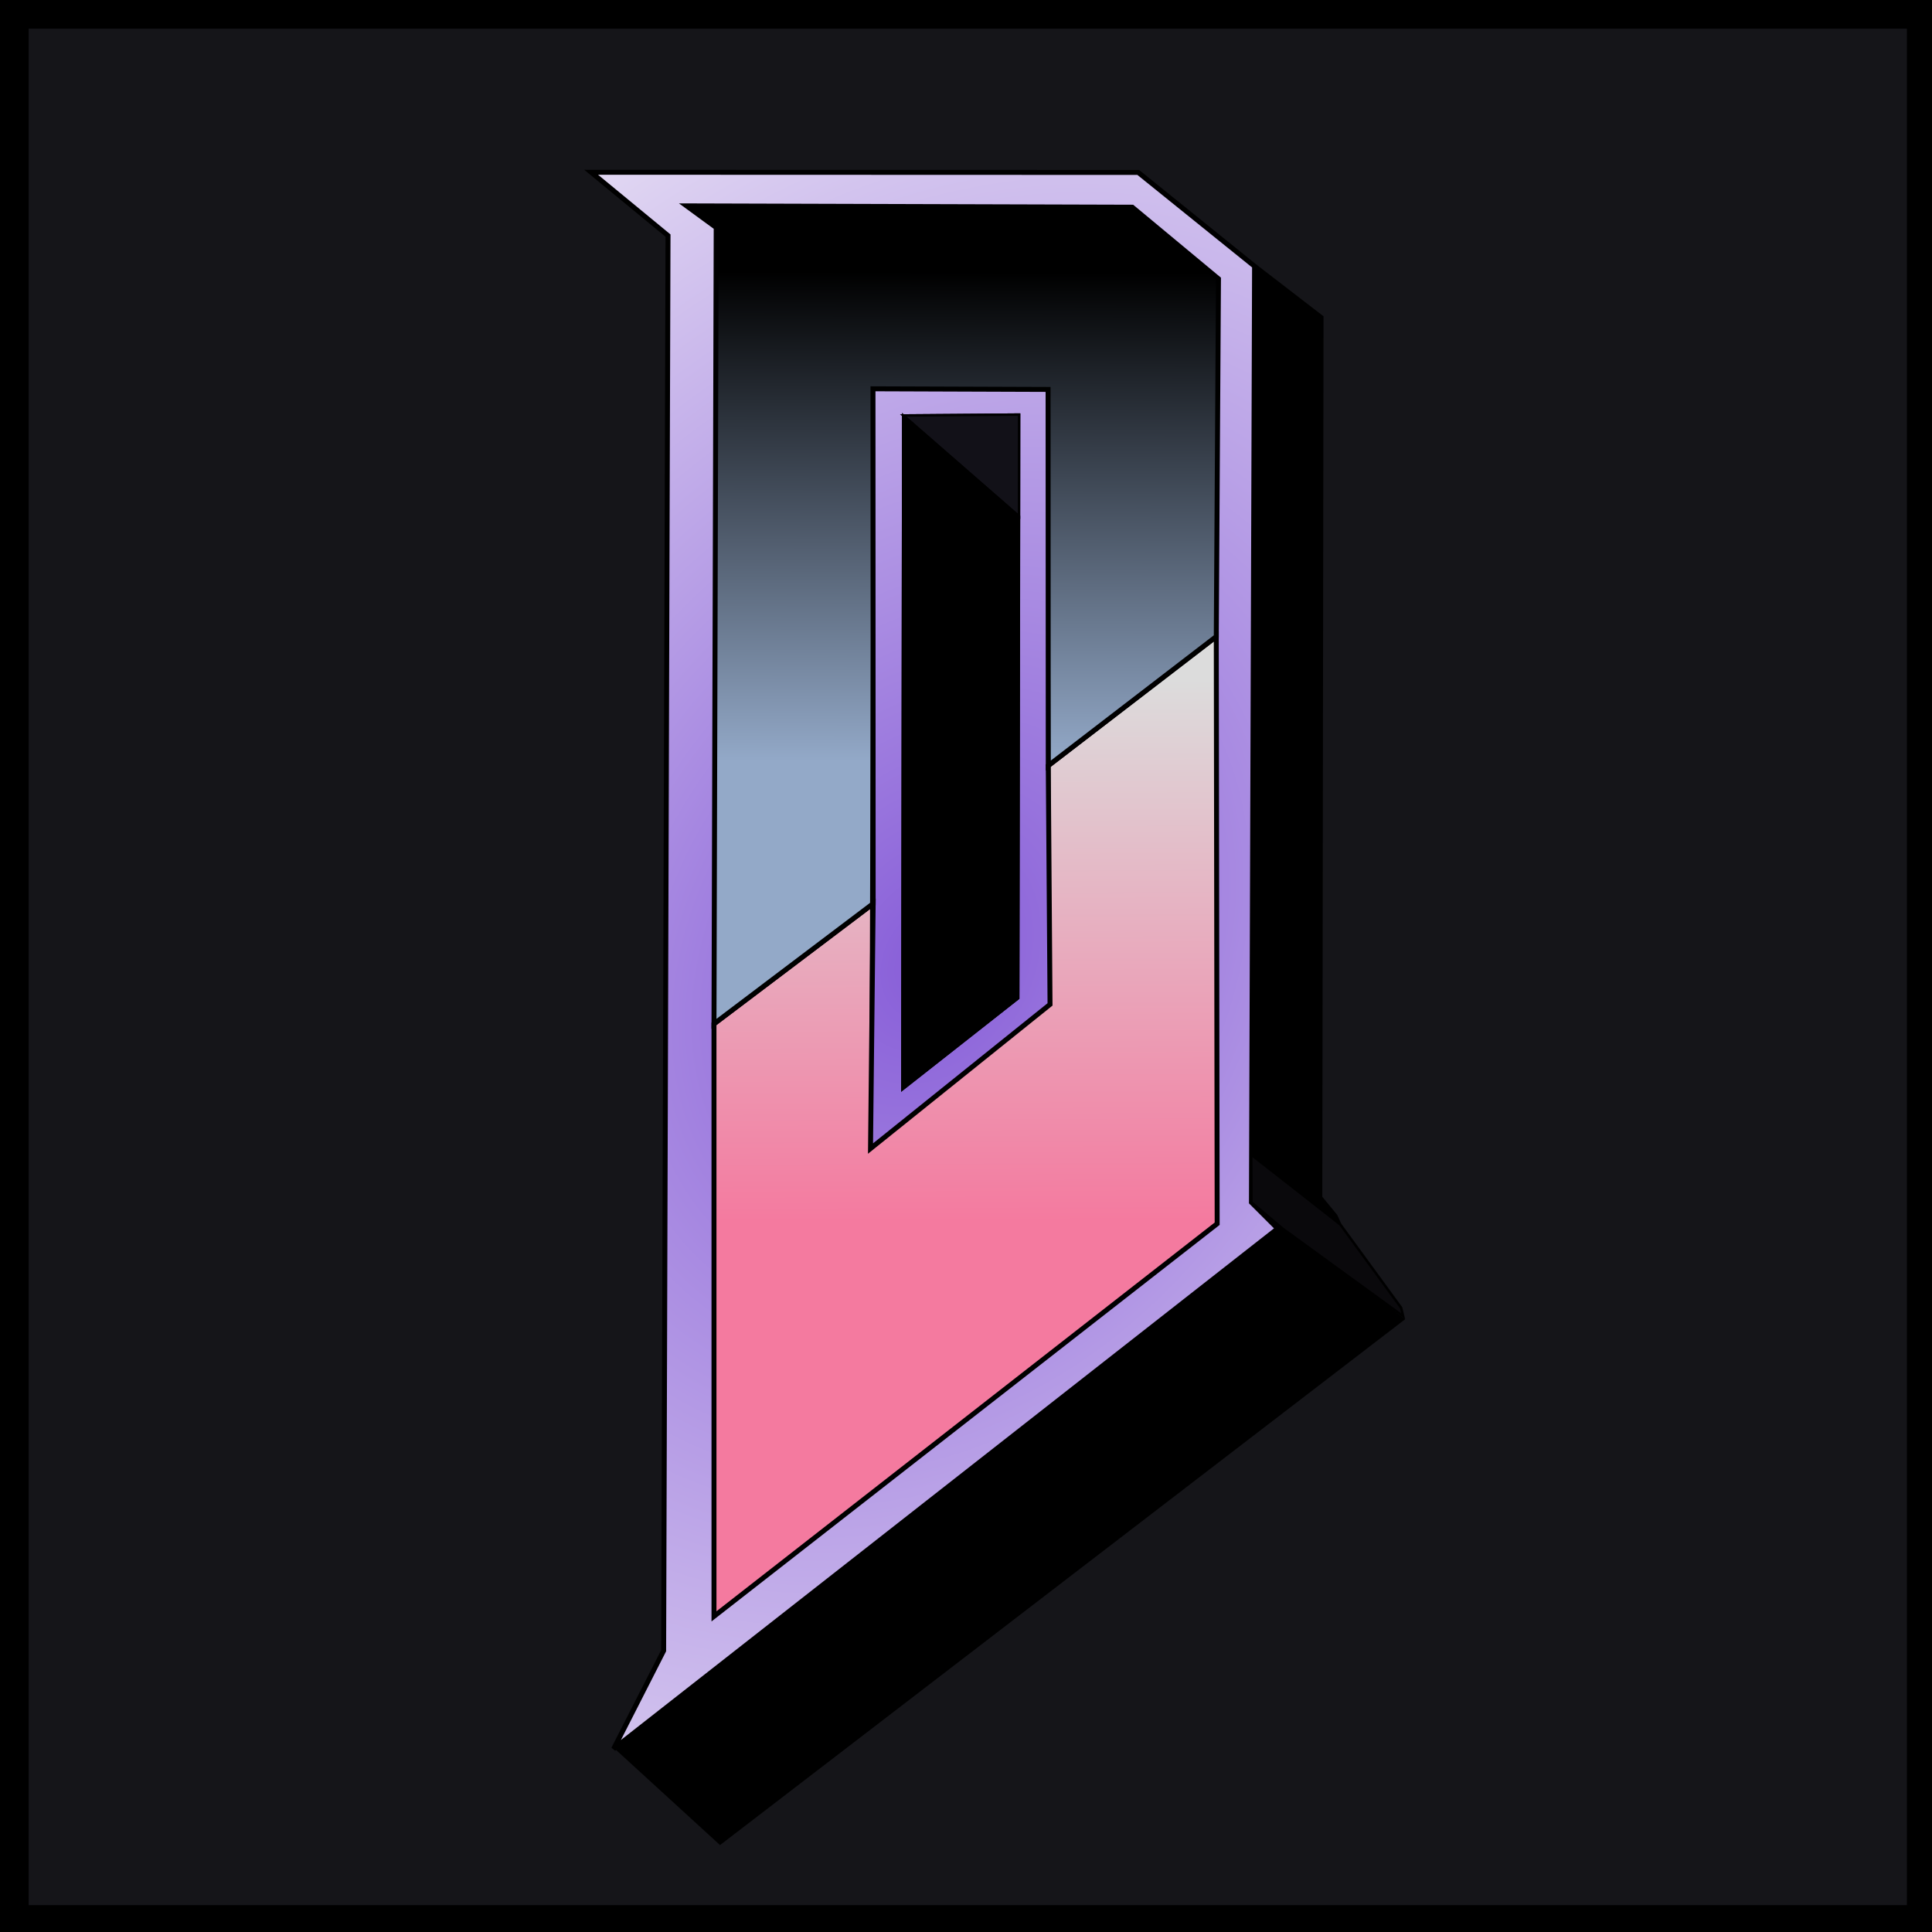
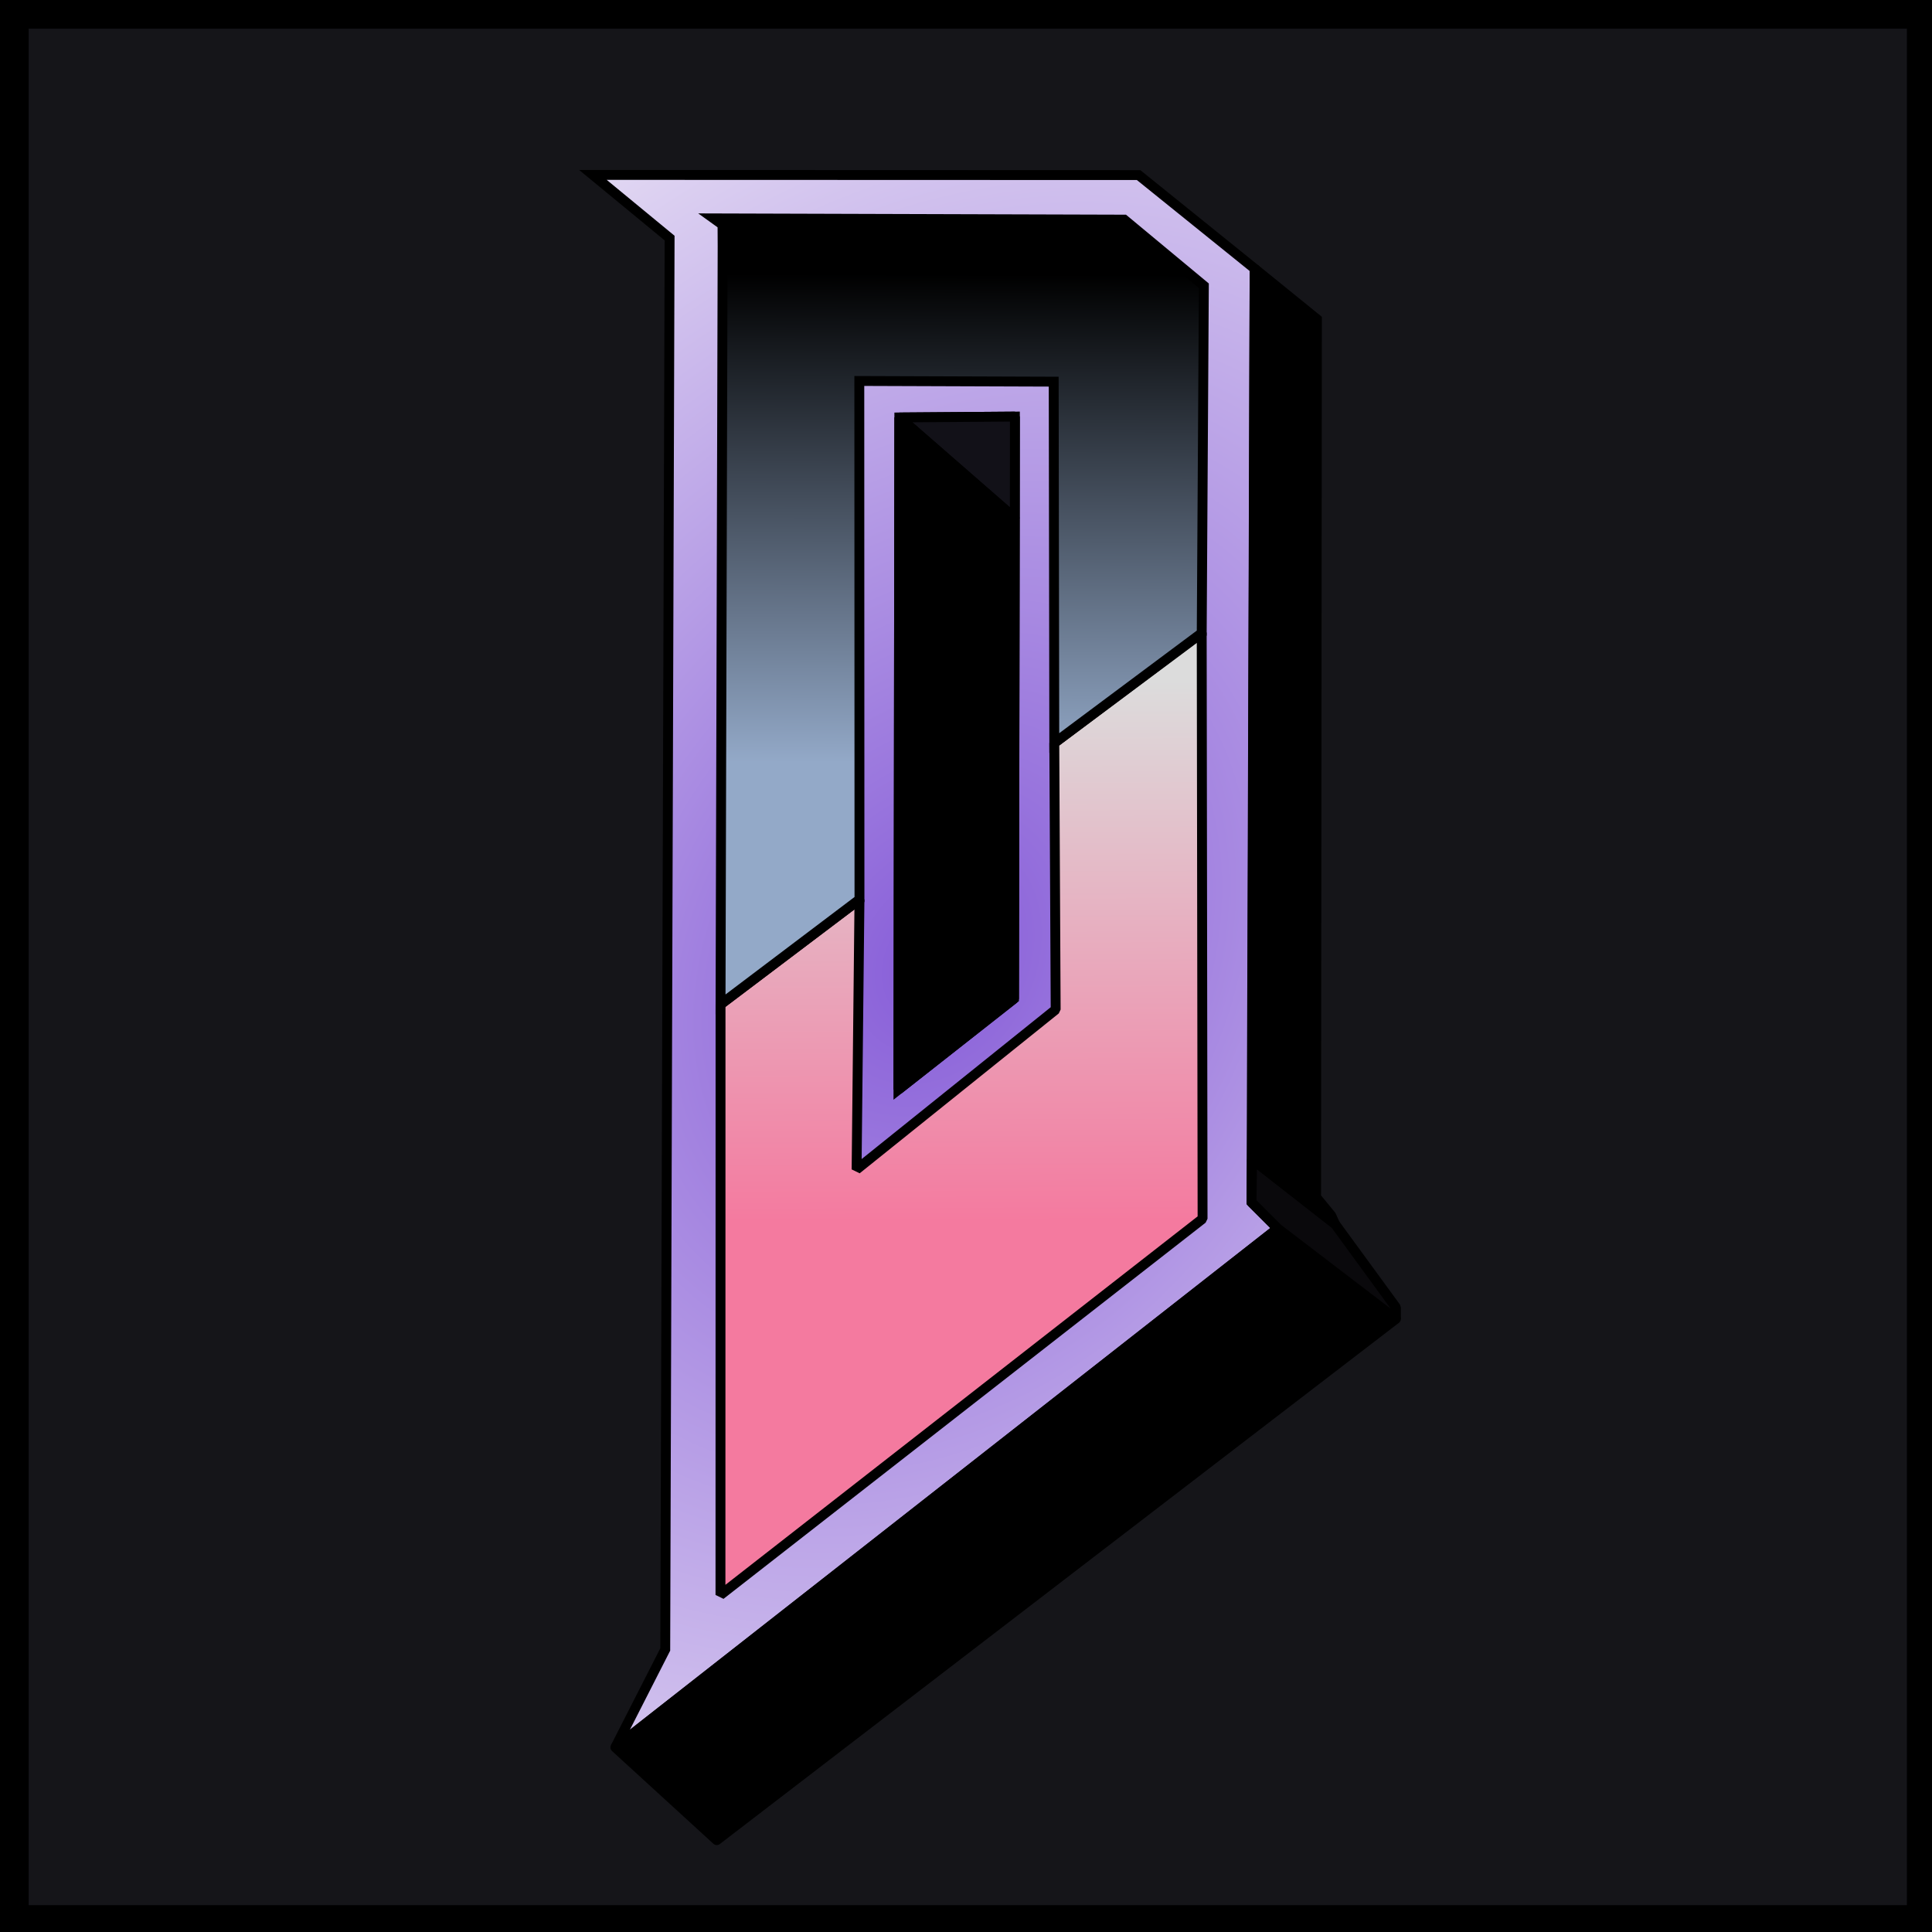
<svg xmlns="http://www.w3.org/2000/svg" xmlns:xlink="http://www.w3.org/1999/xlink" width="900" height="900" viewBox="0 0 238.125 238.125" version="1.1" id="svg8">
  <defs id="defs2">
    <linearGradient id="linearGradient82725">
      <stop style="stop-color:#875dd8;stop-opacity:1" offset="0" id="stop82721" />
      <stop style="stop-color:#f4f1f8;stop-opacity:1" offset="1" id="stop82723" />
    </linearGradient>
    <linearGradient id="linearGradient22482">
      <stop style="stop-color:#f47a9f;stop-opacity:1;" offset="0" id="stop22478" />
      <stop style="stop-color:#dcdcdc;stop-opacity:1" offset="1" id="stop22480" />
    </linearGradient>
    <linearGradient id="linearGradient20871">
      <stop style="stop-color:#93a9c8;stop-opacity:1" offset="0" id="stop20863" />
      <stop style="stop-color:#000000;stop-opacity:1" offset="0.864" id="stop20865" />
      <stop style="stop-color:#000000;stop-opacity:1" offset="1" id="stop20867" />
      <stop style="stop-color:#ccd6e5;stop-opacity:1" offset="1" id="stop20869" />
    </linearGradient>
    <linearGradient id="linearGradient862">
      <stop style="stop-color:#000000;stop-opacity:1;" offset="0" id="stop858" />
      <stop style="stop-color:#000000;stop-opacity:0;" offset="1" id="stop860" />
    </linearGradient>
    <linearGradient xlink:href="#linearGradient862" id="linearGradient864" x1="47.12" y1="123.869" x2="257.61" y2="123.869" gradientUnits="userSpaceOnUse" />
-     <radialGradient xlink:href="#linearGradient82725" id="radialGradient82591" cx="293.498" cy="127.105" fx="293.498" fy="127.105" r="37.249" gradientTransform="matrix(-2.032191,3.571778,-2.744205,-1.561336,1060.213,-731.4962)" gradientUnits="userSpaceOnUse" />
    <radialGradient xlink:href="#linearGradient82725" id="radialGradient82591-0" cx="293.498" cy="127.105" fx="293.498" fy="127.105" r="37.249" gradientTransform="matrix(-1.761824,3.096581,-2.37911,-1.353613,1112.986,-609.6834)" gradientUnits="userSpaceOnUse" />
    <radialGradient xlink:href="#linearGradient82725" id="radialGradient82591-6" cx="293.498" cy="127.105" fx="293.498" fy="127.105" r="37.249" gradientTransform="matrix(-1.761824,3.096581,-2.37911,-1.353613,1112.986,-609.6834)" gradientUnits="userSpaceOnUse" />
    <radialGradient xlink:href="#linearGradient82725" id="radialGradient82591-69" cx="293.498" cy="127.105" fx="293.498" fy="127.105" r="37.249" gradientTransform="matrix(-1.761824,3.096581,-2.37911,-1.353613,1112.986,-609.6834)" gradientUnits="userSpaceOnUse" />
-     <linearGradient xlink:href="#linearGradient22482" id="linearGradient115386" gradientUnits="userSpaceOnUse" x1="320.572" y1="154.917" x2="320.322" y2="97.062" gradientTransform="matrix(1.153458,0,0,1.153458,-222.9609,-28.25161)" />
-     <linearGradient xlink:href="#linearGradient20871" id="linearGradient115388" gradientUnits="userSpaceOnUse" x1="531.428" y1="106.552" x2="531.595" y2="45.951" gradientTransform="matrix(1.153458,0,0,1.153458,-222.9609,-28.25161)" />
+     <radialGradient xlink:href="#linearGradient82725" id="radialGradient82591-4" cx="293.498" cy="127.105" fx="293.498" fy="127.105" r="37.249" gradientTransform="matrix(-2.026881,3.562446,-2.737035,-1.557257,1057.861,-729.2026)" gradientUnits="userSpaceOnUse" />
+     <linearGradient xlink:href="#linearGradient22482" id="linearGradient897" gradientUnits="userSpaceOnUse" x1="320.572" y1="154.917" x2="320.322" y2="97.062" gradientTransform="matrix(1.150445,0,0,1.150445,-222.5676,-27.79557)" />
+     <linearGradient xlink:href="#linearGradient20871" id="linearGradient907" gradientUnits="userSpaceOnUse" x1="531.428" y1="106.552" x2="531.595" y2="45.951" gradientTransform="matrix(1.150445,0,0,1.150445,-222.5676,-27.79557)" />
  </defs>
-   <rect style="opacity:1;fill:#151519;fill-opacity:1;stroke:#000000;stroke-width:4.233;stroke-linejoin:miter;stroke-miterlimit:4;stroke-dasharray:none;stroke-dashoffset:0;stroke-opacity:1;paint-order:normal" id="rect4581-1" width="235.732" height="235.514" x="1.416" y="1.416" ry="0" />
-   <path style="fill:url(#radialGradient82591);fill-opacity:1;stroke:#000000;stroke-width:0.61;stroke-linecap:butt;stroke-linejoin:miter;stroke-miterlimit:4;stroke-dasharray:none;stroke-opacity:1" d="m 81.797,203.451 -6.166,12.1 81.849,-64.123 -3.237,-3.237 0.385,-115.375 -14.335,-11.561 -67.434,-0.023 9.477,7.807 z" id="path1951" />
-   <path style="fill:url(#linearGradient115386);fill-opacity:1;stroke:#000000;stroke-width:0.61;stroke-linecap:butt;stroke-linejoin:miter;stroke-miterlimit:4;stroke-dasharray:none;stroke-opacity:1" d="m 88.001,126.194 19.619,-14.823 -0.327,30.192 22.126,-17.766 -0.218,-29.429 20.709,-15.913 0.109,72.373 -62.018,48.394 z" id="path1919" />
-   <path style="font-variation-settings:normal;opacity:1;fill:url(#linearGradient115388);fill-opacity:1;stroke:#000000;stroke-width:0.61;stroke-linecap:butt;stroke-linejoin:miter;stroke-miterlimit:4;stroke-dasharray:none;stroke-dashoffset:0;stroke-opacity:1;stop-color:#000000;stop-opacity:1" d="m 88.001,126.194 0.272,-98.15 -3.651,-2.67 54.933,0.163 10.627,8.829 -0.273,44.088 -20.709,15.913 -0.021,-46.369 -21.58,-0.077 0.02,63.45 z" id="path1931" />
-   <path style="fill:none;stroke:#000000;stroke-width:0.305px;stroke-linecap:butt;stroke-linejoin:miter;stroke-opacity:1" d="m 107.6,47.921 21.58,0.077 0.239,75.798 -22.126,17.766 0.307,-93.641" id="path1939" />
-   <path style="fill:none;stroke:#000000;stroke-width:0.305px;stroke-linecap:butt;stroke-linejoin:miter;stroke-opacity:1" d="m 111.326,51.206 14.278,-0.109 -0.109,71.937 -14.278,11.226 z" id="path1941" />
-   <path style="fill:#000000;fill-opacity:1;stroke:#000000;stroke-width:0.61;stroke-linecap:butt;stroke-linejoin:miter;stroke-miterlimit:4;stroke-dasharray:none;stroke-opacity:1" d="m 76.233,215.551 12.531,11.464 83.926,-64.416 -14.608,-11.171 z" id="path1959" />
-   <path style="fill:#0a090c;fill-opacity:1;stroke:#000000;stroke-width:0.305px;stroke-linecap:butt;stroke-linejoin:miter;stroke-opacity:1" d="m 158.082,151.428 -3.839,-3.237 -0.025,-5.87 10.951,8.561 7.521,10.3 0.254,1.049 z" id="path1961" />
-   <path style="fill:#000000;fill-opacity:1;stroke:#000000;stroke-width:0.305px;stroke-linecap:butt;stroke-linejoin:miter;stroke-opacity:1" d="m 154.786,32.749 8.19,6.31 -0.15,108.499 1.865,2.271 0.479,1.053 -10.901,-8.666" id="path1963" />
-   <path style="fill:#121118;fill-opacity:1;stroke:#000000;stroke-width:0.305px;stroke-linecap:butt;stroke-linejoin:miter;stroke-opacity:1" d="m 111.326,51.206 14.271,12.438 0.008,-12.547 z" id="path1993" />
-   <path style="fill:#000000;fill-opacity:1;stroke:#000000;stroke-width:0.305px;stroke-linecap:butt;stroke-linejoin:miter;stroke-opacity:1" d="m 111.326,51.206 14.271,12.438 -0.101,59.39 -14.278,11.226 z" id="path1999" />
+   <g id="layer6">
+     <rect style="opacity:1;fill:#151519;fill-opacity:1;stroke:#000000;stroke-width:4.233;stroke-linejoin:miter;stroke-miterlimit:4;stroke-dasharray:none;stroke-dashoffset:0;stroke-opacity:1;paint-order:normal" id="rect4581-1" width="235.732" height="235.514" x="1.416" y="1.416" ry="0" />
+     <path style="display:inline;fill:url(#radialGradient82591-4);fill-opacity:1;stroke:#000000;stroke-width:1.218;stroke-linecap:butt;stroke-linejoin:miter;stroke-miterlimit:4;stroke-dasharray:none;stroke-opacity:1;paint-order:normal" d="m 81.994,203.301 -6.15,12.069 81.636,-63.956 -3.229,-3.229 0.384,-115.074 -14.298,-11.53 -67.258,-0.023 9.452,7.786 z" id="path1951-2" />
+     <path id="path1919-4" style="display:inline;fill:url(#linearGradient897);fill-opacity:1;stroke:#000000;stroke-width:1.218;stroke-linecap:butt;stroke-linejoin:bevel;stroke-miterlimit:4;stroke-dasharray:none;stroke-opacity:1" d="m 129.945,91.583 0.17,32.851 c -8.179,6.568 -16.358,13.136 -24.537,19.704 0.118,-11.093 0.237,-22.185 0.355,-33.278 -5.708,4.313 -11.416,8.625 -17.124,12.938 -0.004,24.262 -0.006,48.524 -0.009,72.786 19.807,-15.455 39.614,-30.911 59.421,-46.366 L 148.115,77.963 c -6.057,4.54 -12.114,9.08 -18.17,13.62 z" />
+     <path id="path1931-1" style="display:inline;font-variation-settings:normal;fill:url(#linearGradient907);fill-opacity:1;stroke:#000000;stroke-width:1.218;stroke-linecap:butt;stroke-linejoin:miter;stroke-miterlimit:4;stroke-dasharray:none;stroke-dashoffset:0;stroke-opacity:1;stop-color:#000000" d="m 89.052,27.705 0.014,2.61 -0.257,93.483 17.124,-12.938 -0.02,-63.904 23.959,0.085 0.073,44.541 18.171,-13.553 0.263,-42.805 -9.817,-8.154 -50.606,-0.153 z" />
+     <path style="display:inline;fill:none;stroke:#000000;stroke-width:1.218;stroke-linecap:butt;stroke-linejoin:miter;stroke-dasharray:none;stroke-opacity:1" d="m 110.846,51.454 14.241,-0.109 -0.109,71.749 -14.241,11.197 z" id="path1941-5" />
+     <path style="display:inline;fill:#000000;fill-opacity:1;stroke:#000000;stroke-width:1.218;stroke-linecap:butt;stroke-linejoin:round;stroke-miterlimit:4;stroke-dasharray:none;stroke-opacity:1" d="m 75.845,215.37 12.499,11.434 83.707,-64.248 -14.57,-11.142 z" id="path1959-1" />
+     <path style="display:inline;fill:#0a090c;fill-opacity:1;stroke:#000000;stroke-width:1.218;stroke-linecap:butt;stroke-linejoin:bevel;stroke-dasharray:none;stroke-opacity:1" d="m 157.48,151.414 -3.229,-3.229 0.079,-5.306 10.219,7.99 7.501,10.273 v 1.413 z" id="path1961-1" />
+     <path style="display:inline;fill:#000000;fill-opacity:1;stroke:#000000;stroke-width:1.218;stroke-linecap:butt;stroke-linejoin:miter;stroke-dasharray:none;stroke-opacity:1" d="m 154.636,33.112 7.678,6.226 -0.102,108.216 1.86,2.265 0.477,1.05 -10.219,-7.99 0.306,-109.768" id="path1963-3" />
+     <path style="display:inline;fill:#121118;fill-opacity:1;stroke:#000000;stroke-width:1.218;stroke-linecap:butt;stroke-linejoin:bevel;stroke-dasharray:none;stroke-opacity:1" d="m 110.846,51.454 14.233,12.406 0.008,-12.514 z" id="path1993-8" />
+     <path id="path1999-1" style="display:inline;fill:#000000;fill-opacity:1;stroke:#000000;stroke-width:1.218;stroke-linecap:butt;stroke-linejoin:bevel;stroke-dasharray:none;stroke-opacity:1" d="m 110.846,51.454 14.233,12.406 -0.101,59.234 -14.241,11.197 z" />
+   </g>
</svg>
